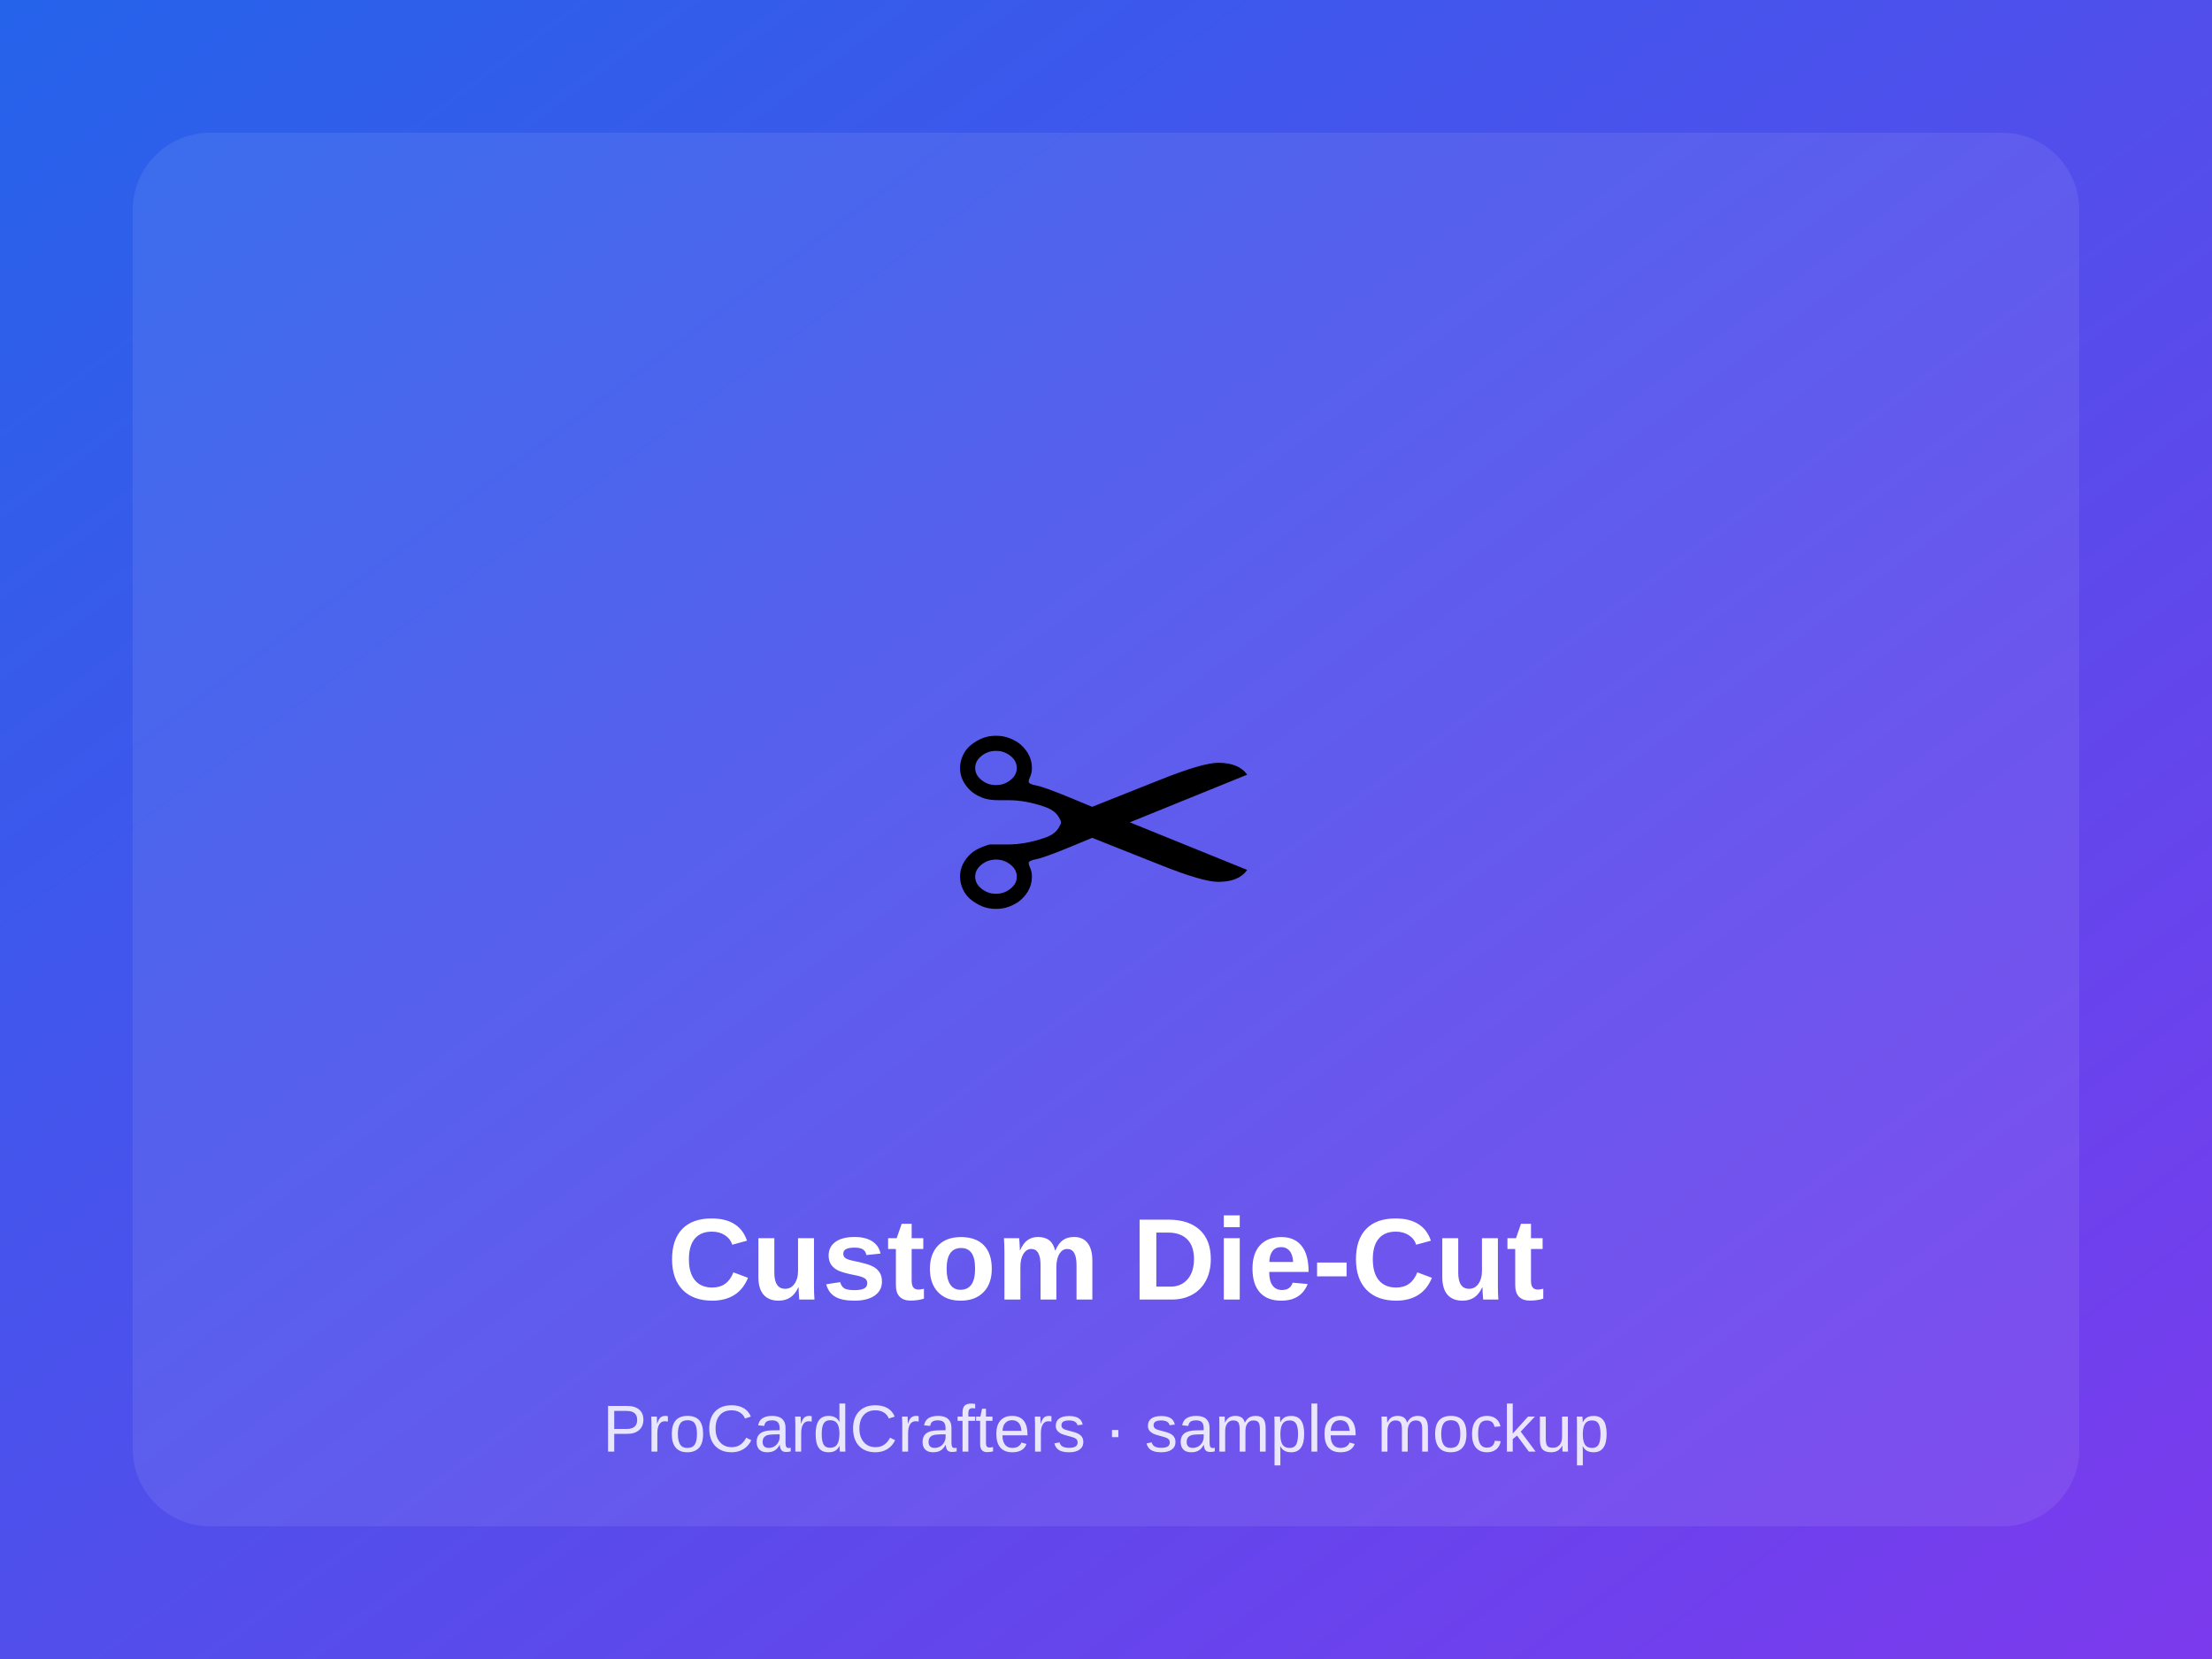
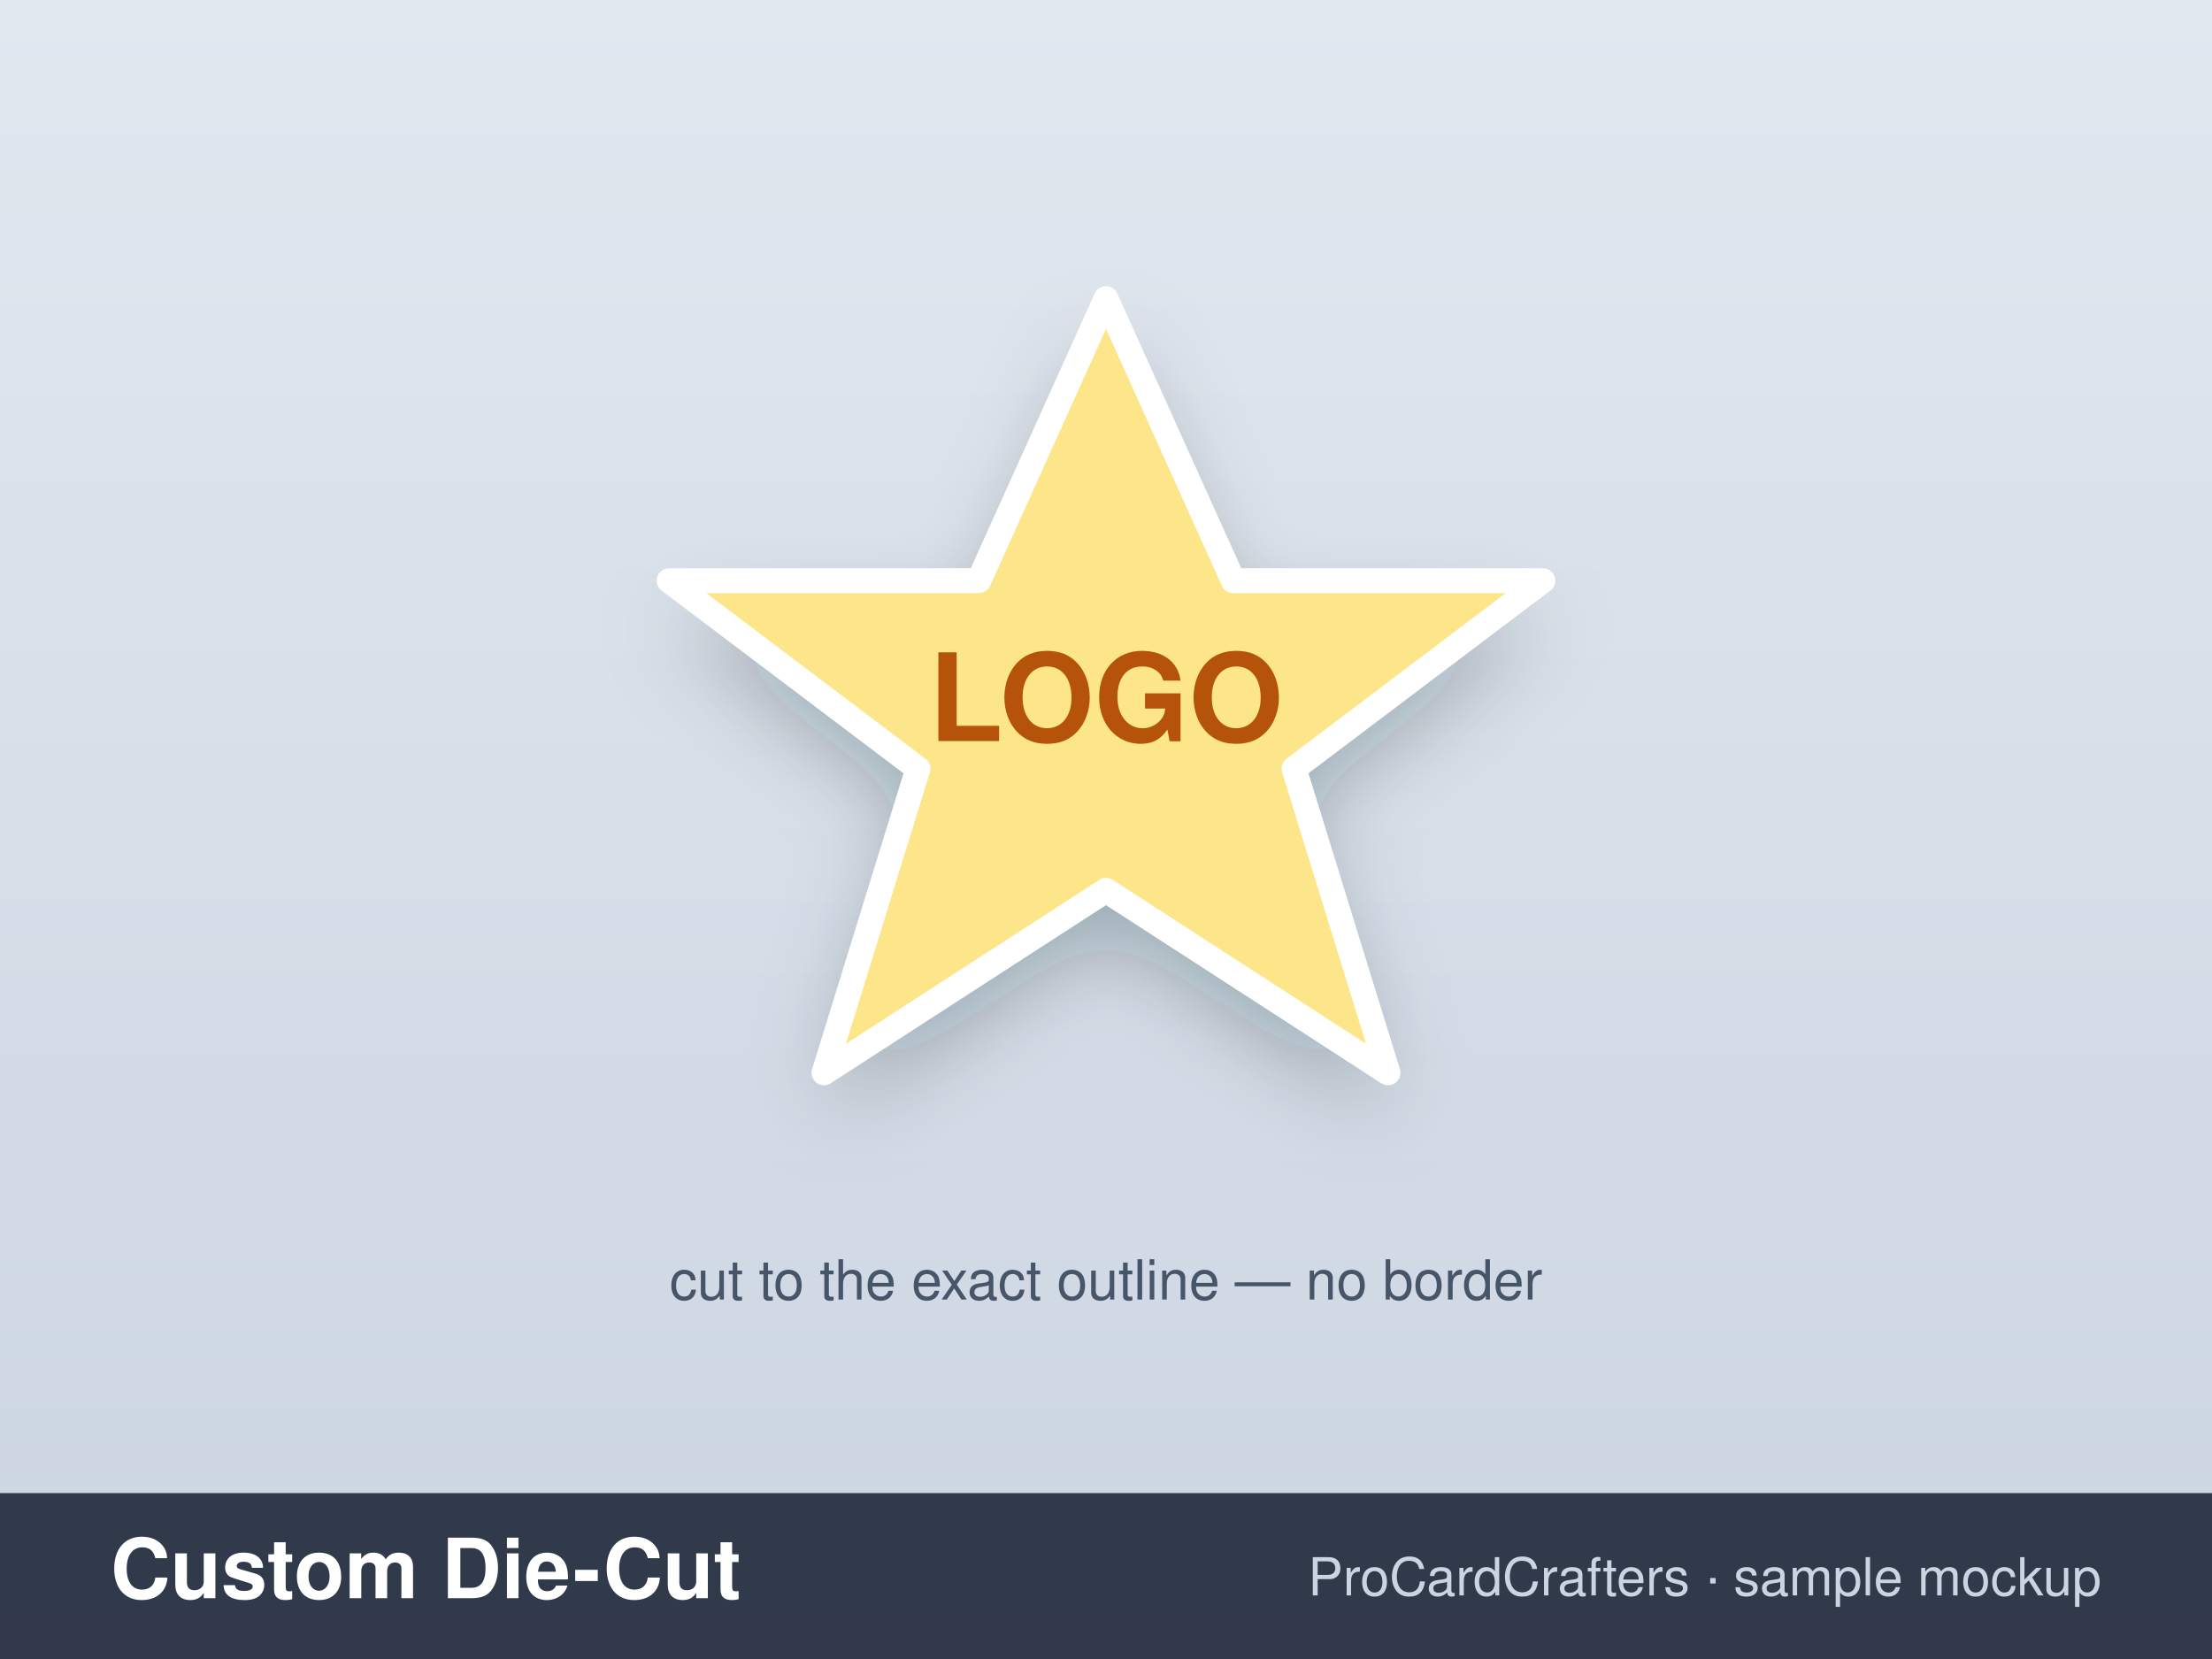
- <svg xmlns="http://www.w3.org/2000/svg" width="800" height="600" viewBox="0 0 800 600" role="img" aria-label="Custom Die-Cut">
+ <svg xmlns="http://www.w3.org/2000/svg" width="800" height="600" viewBox="0 0 800 600" role="img" aria-label="Custom Die-Cut (sample mockup)">
  <defs>
-     <linearGradient id="g" x1="0" y1="0" x2="1" y2="1">
-       <stop offset="0" stop-color="#2563eb" />
-       <stop offset="1" stop-color="#7c3aed" />
+     <linearGradient id="bg" x1="0" y1="0" x2="0" y2="1">
+       <stop offset="0" stop-color="#e2e8f0" />
+       <stop offset="1" stop-color="#cbd5e1" />
    </linearGradient>
+     <filter id="sh" x="-30%" y="-30%" width="160%" height="160%">
+       <feDropShadow dx="0" dy="14" stdDeviation="16" flood-color="#0f172a" flood-opacity="0.28" />
+     </filter>
  </defs>
-   <rect width="800" height="600" fill="url(#g)" />
-   <rect x="48" y="48" width="704" height="504" rx="28" fill="#ffffff" opacity="0.08" />
-   <text x="400" y="300" font-size="140" text-anchor="middle" dominant-baseline="central">✂️</text>
-   <text x="400" y="470" font-size="42" font-family="Arial, sans-serif" font-weight="700" fill="#ffffff" text-anchor="middle">Custom Die-Cut</text>
-   <text x="400" y="525" font-size="24" font-family="Arial, sans-serif" fill="#ffffff" opacity="0.85" text-anchor="middle">ProCardCrafters · sample mockup</text>
+   <rect width="800" height="600" fill="url(#bg)" />
+   <polygon points="400,108 446,210 558,210 468,278 502,388 400,322 298,388 332,278 242,210 354,210" fill="#fde68a" filter="url(#sh)" />
+   <polygon points="400,108 446,210 558,210 468,278 502,388 400,322 298,388 332,278 242,210 354,210" fill="none" stroke="#ffffff" stroke-width="9" stroke-linejoin="round" />
+   <text x="400" y="268" text-anchor="middle" font-family="Helvetica,Arial,sans-serif" font-size="44" font-weight="900" fill="#b45309">LOGO</text>
+   <text x="400" y="470" text-anchor="middle" font-family="Helvetica,Arial,sans-serif" font-size="20" fill="#475569">cut to the exact outline — no border</text>
+   <rect x="0" y="540" width="800" height="60" fill="#0f172a" opacity="0.82" />
+   <text x="40" y="578" font-family="Helvetica,Arial,sans-serif" font-size="30" font-weight="700" fill="#ffffff">Custom Die-Cut</text>
+   <text x="760" y="577" text-anchor="end" font-family="Helvetica,Arial,sans-serif" font-size="19" fill="#cbd5e1">ProCardCrafters · sample mockup</text>
</svg>
